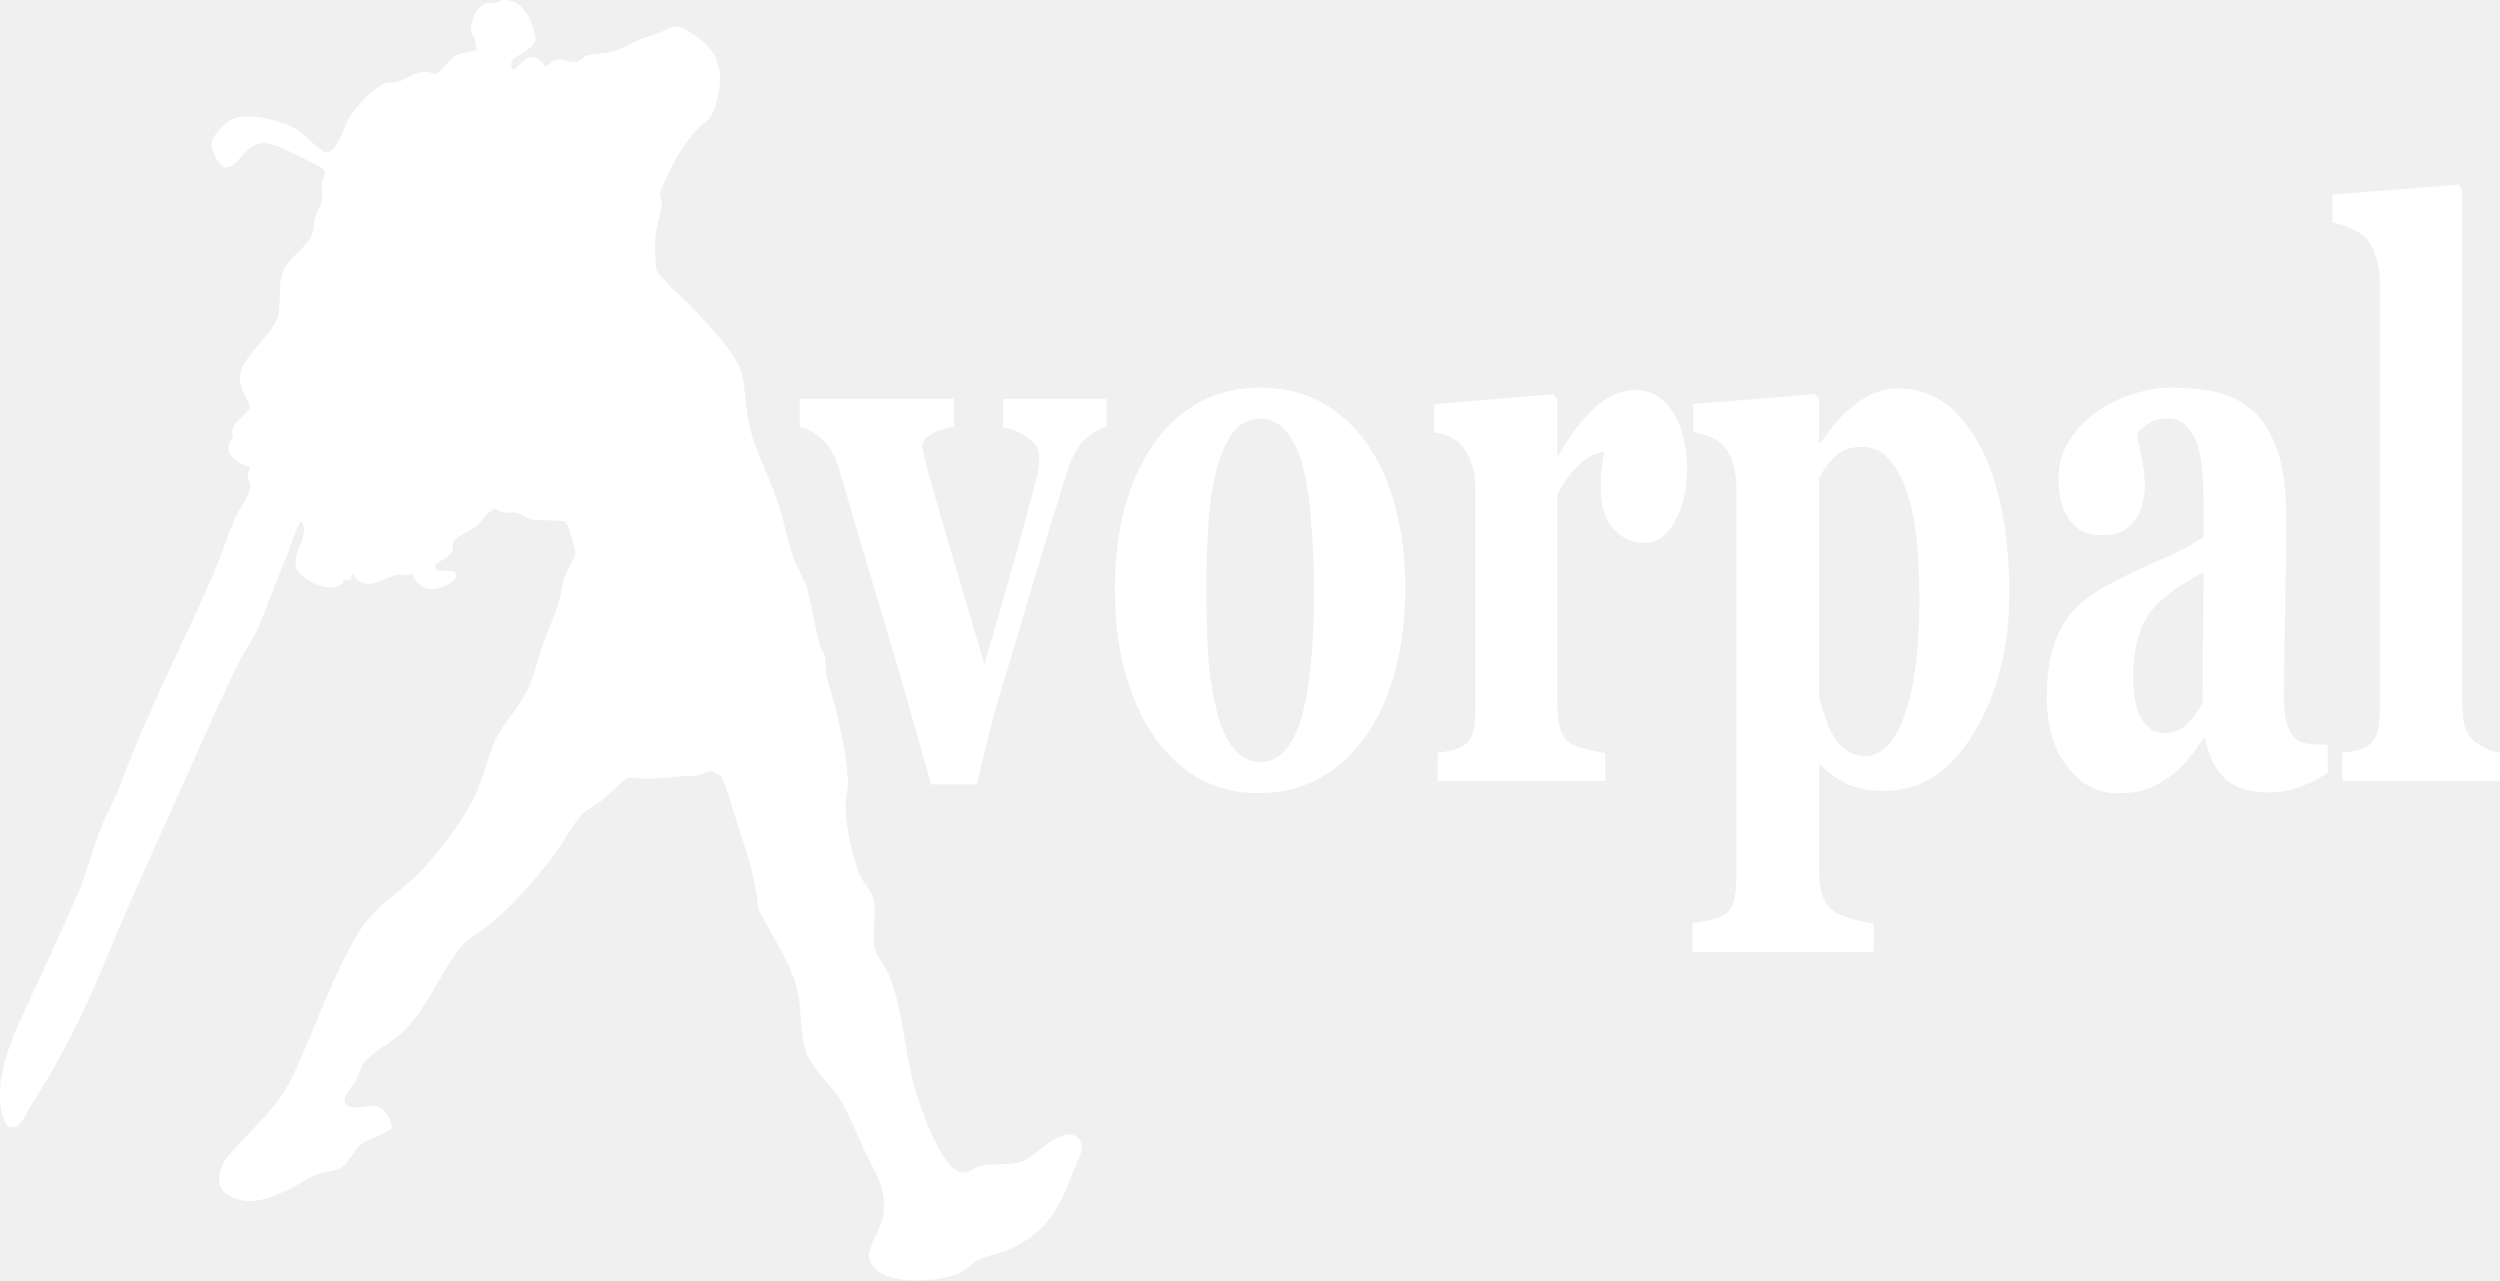
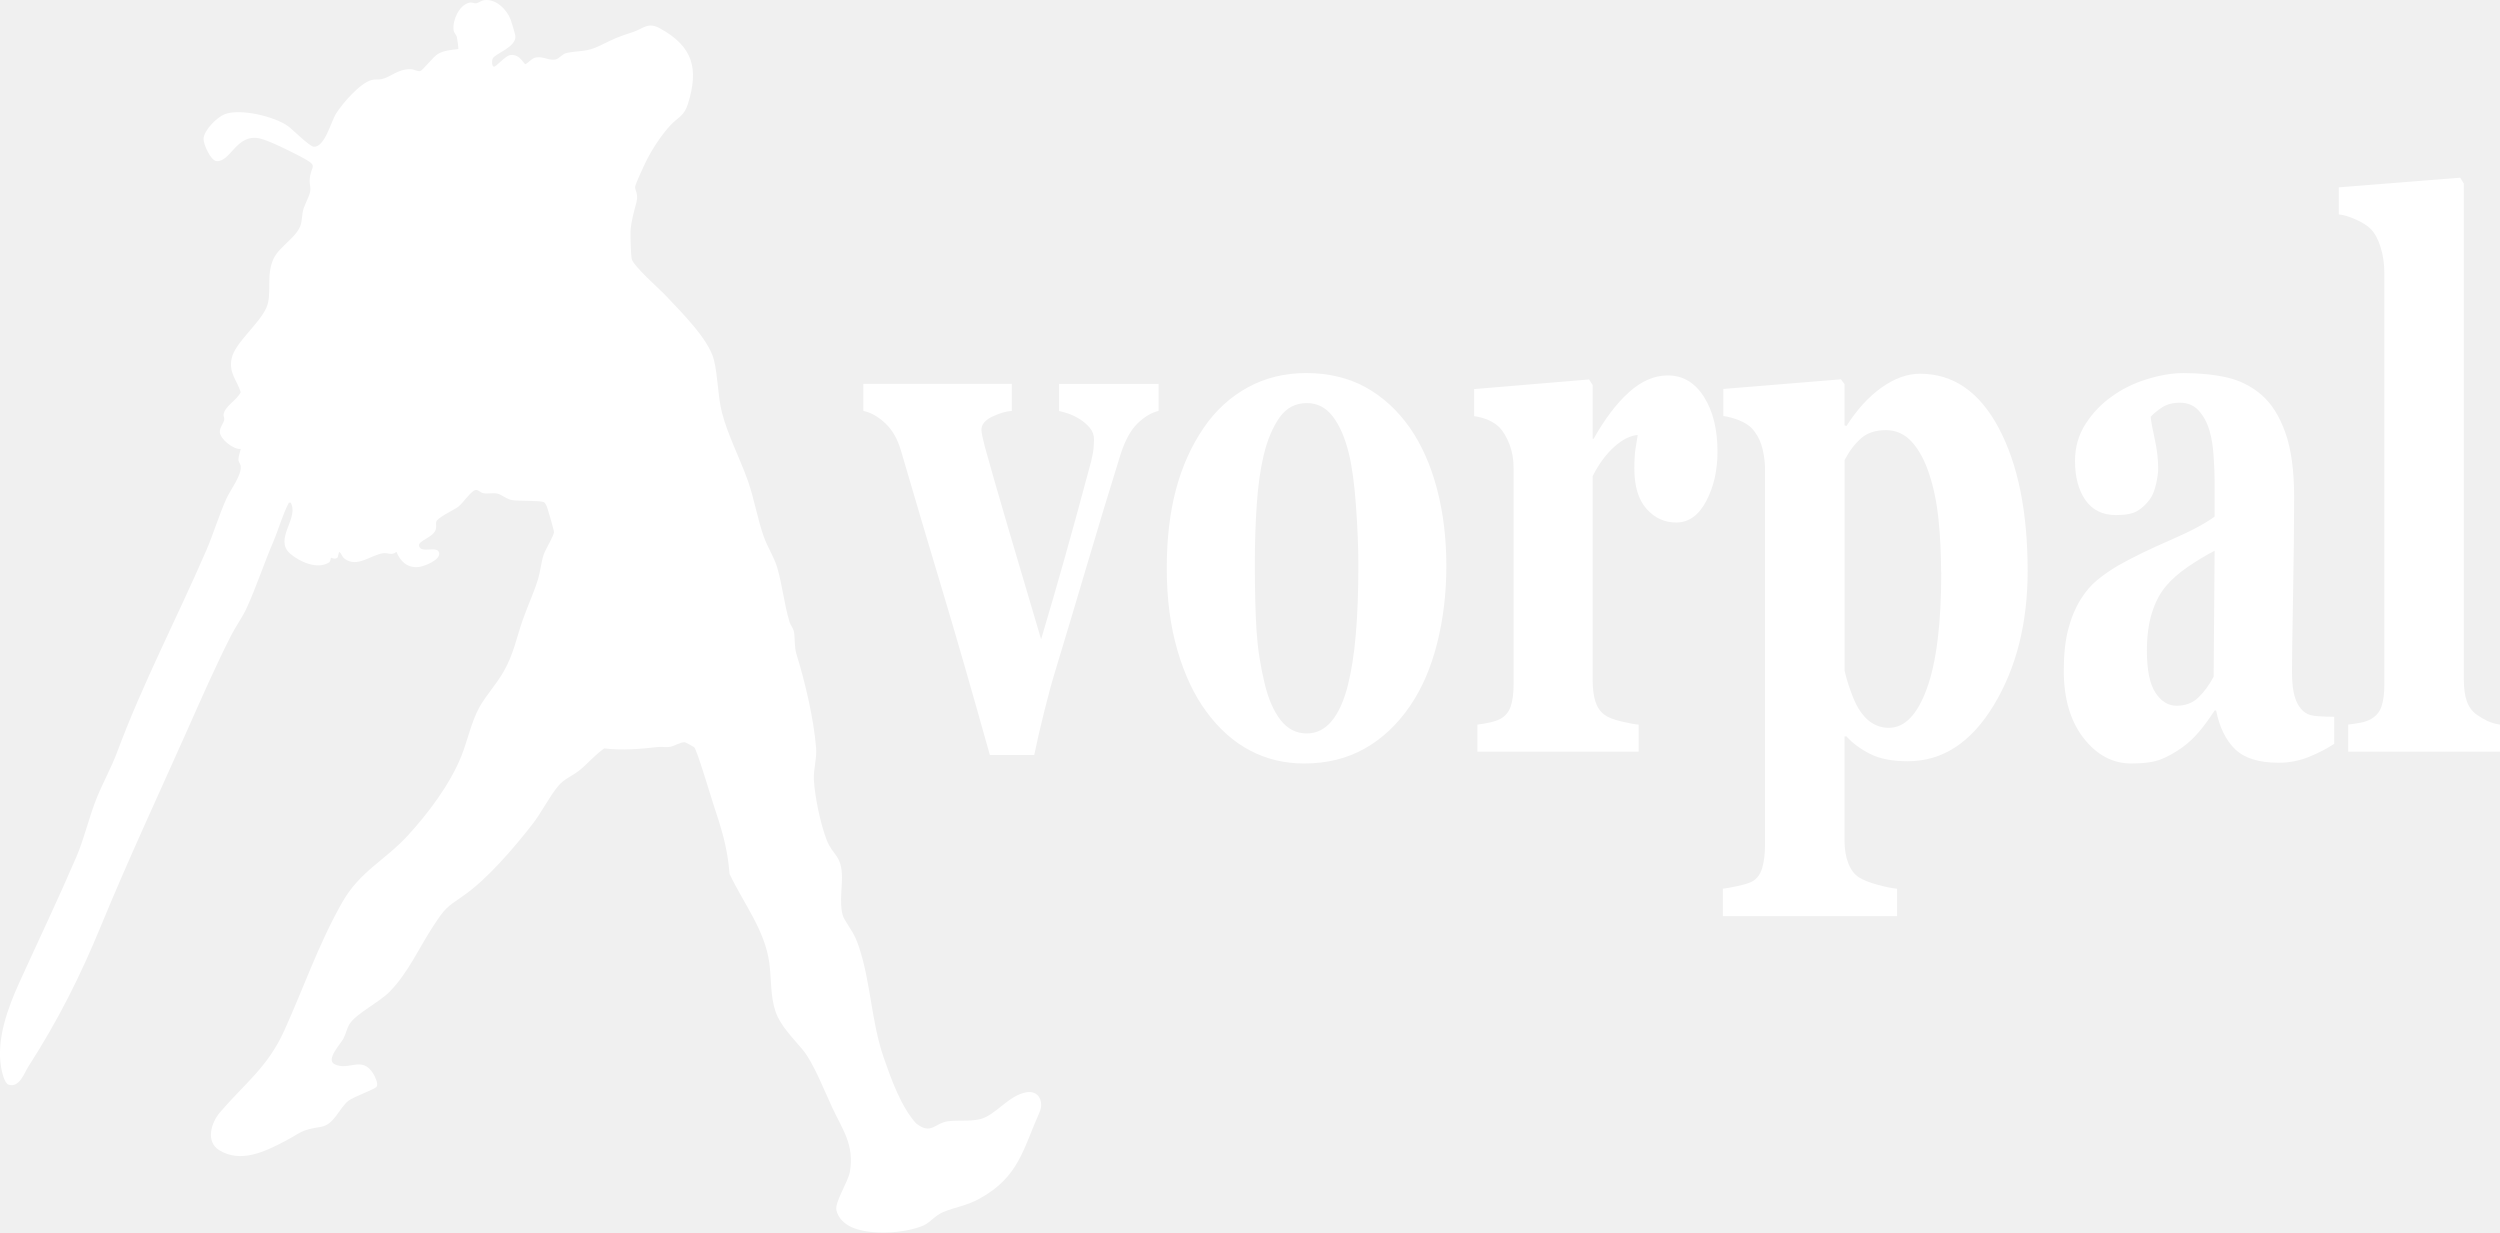
- <svg xmlns="http://www.w3.org/2000/svg" id="Layer_1" data-name="Layer 1" viewBox="0 0 514.19 263.37">
+ <svg xmlns="http://www.w3.org/2000/svg" id="Layer_1" data-name="Layer 1" viewBox="0 0 534.19 263.37">
  <defs>
    <style>
      .cls-1 {
        fill: #fff;
      }
    </style>
  </defs>
  <g id="boy">
    <path class="cls-1" d="M148.37,159.69c-.12-.11-1.85-1.08-2.06-1.09-.95-.06-2.22.87-3.27,1-.82.11-1.67-.07-2.48.02-3.91.44-7.48.75-11.45.3-1.91,1.31-3.55,3.28-5.31,4.69-1.5,1.2-3.23,1.8-4.47,3.28-1.97,2.34-3.62,5.75-5.65,8.34-3.93,5.01-9.57,11.66-14.76,15.23-3.63,2.49-3.84,2.62-6.33,6.41-3.05,4.64-5.34,9.93-9.27,13.97-2.24,2.31-7.18,4.72-8.59,6.91-.59.91-.82,2.18-1.34,3.16-.59,1.14-3.86,4.53-1.89,5.49,3.07,1.5,5.82-1.9,8.24,1.99.39.63,1.17,2.22.72,2.82s-4.83,2.1-6,3c-1.98,1.52-3.02,5.13-5.92,5.58-4.45.69-4.05,1.17-7.68,3.06-4.19,2.19-9.4,4.77-14.01,1.92-3-1.86-1.71-5.92.18-8.12,5.28-6.16,10.17-9.62,13.7-17.41,4.15-9.16,7.32-18.48,12.36-27.37,3.78-6.69,9.12-8.99,13.98-14.26,4.39-4.78,9.06-10.97,11.49-17,1.31-3.25,2.15-7.33,3.83-10.41,1.36-2.5,3.76-5.09,5.25-7.74,2.13-3.78,2.66-6.97,4.04-10.95,1.04-2.99,2.42-5.88,3.33-8.91.47-1.56.62-3.49,1.16-5.08.4-1.17,2.12-3.95,2.21-4.79.03-.32-1.22-4.59-1.43-5.2-.14-.39-.39-1.06-.76-1.24-.75-.36-5.31-.22-6.6-.4-1.37-.18-2.35-1.22-3.33-1.42s-2.01.08-2.93-.07c-.7-.12-1.1-.79-1.7-.7-.95.14-2.69,2.79-3.7,3.57-.94.72-4.56,2.34-4.73,3.27-.08.44.06.95-.05,1.45-.42,1.9-3.91,2.48-3.6,3.68.43,1.68,3.95-.18,4.29,1.47.31,1.54-3.31,2.94-4.5,3.03-2.35.17-3.79-1.21-4.64-3.26-.99.87-1.76.16-2.8.3-2.62.33-5.59,3.21-8.28,1.17-.59-.45-.62-1.15-1.16-1.46l-.31,1.19c-.55.57-1.38.01-1.44.06-.05.04-.04.78-.42,1.02-2.5,1.59-6.34-.18-8.31-1.91-3.4-3,1.66-7.34.29-10.54-.15-.35-.06-.38-.56-.31-1.4,2.72-2.18,5.69-3.38,8.49-1.94,4.54-3.62,9.62-5.58,13.91-.93,2.04-2.41,4.07-3.43,6.07-3.34,6.6-6.32,13.42-9.32,20.16-6.21,13.93-12.64,27.72-18.43,41.79-4.45,10.81-9.17,20.19-15.48,30-.92,1.43-1.91,4.61-4.22,3.93-.93-.27-1.46-2.72-1.62-3.64-1.07-6.05,1.42-12.78,3.89-18.22,4.05-8.91,8.3-17.81,12.17-26.81,1.78-4.15,2.74-8.68,4.44-12.8,1.34-3.26,3.04-6.28,4.31-9.69,5.48-14.69,12.75-28.55,19-42.97,1.56-3.59,2.74-7.64,4.34-11.15.85-1.86,3.09-4.72,3.05-6.71,0-.63-.46-1-.5-1.5-.04-.59.34-1.73.49-2.36-1.55.18-4.42-2.12-4.47-3.62-.03-.98.8-1.87.93-2.57.08-.44-.17-.83-.13-1.15.23-1.8,2.89-3.11,3.67-4.79-.83-2.6-2.58-4.11-1.95-7.18.69-3.37,5.82-7.3,7.41-10.83,1.32-2.93-.13-6.87,1.53-10.47,1.31-2.86,5.64-4.89,5.99-8.03.37-3.31.43-2.56,1.57-5.41.67-1.69.09-2.09.19-3.54.21-3.16,2.16-2.7-1.9-4.85-1.99-1.05-6.83-3.49-8.83-3.92-4.93-1.04-6.12,5-9.15,4.86-1.28-.06-2.87-3.68-2.81-4.79.1-1.82,2.85-4.58,4.51-5.23,3.31-1.3,10.71.48,13.55,2.55,1,.73,4.62,4.36,5.5,4.4,2.36.12,3.64-5.33,4.78-7.12,1.38-2.18,5.09-6.5,7.59-7.15.73-.19,1.39-.03,2.08-.17,1.97-.41,3.54-2.24,6.31-2.14.62.02,1.43.53,1.95.41.61-.14,2.76-3.05,3.83-3.67,1.31-.76,2.86-.85,4.33-1.04.09-.09-.21-2.21-.3-2.56-.15-.59-.63-.83-.71-1.55-.22-2.06,1.16-5.18,3.26-5.77.69-.2,1.05.16,1.57.1.48-.06,1.13-.61,1.83-.68,2.43-.27,4.74,2.02,5.54,4.16.2.53.97,3.08,1.01,3.51.22,2.41-4.29,3.71-4.83,4.81-.21.42-.25,1.64.25,1.75.43.09,2.44-2.36,3.52-2.49,2.07-.26,2.82,1.95,3.23,1.95.77-.43,1.37-1.29,2.27-1.44,1.59-.26,2.78.75,4.18.43.78-.18,1.4-1.2,2.36-1.39,2.89-.58,4.08-.09,7.16-1.59,3.08-1.5,3.62-1.79,6.91-2.84,2.27-.73,3.23-2.26,5.83-.83,7.08,3.9,8.35,8.58,6,16.14-.82,2.64-2.11,2.83-3.71,4.54-1.92,2.05-3.9,5.08-5.16,7.59-.46.92-2.33,4.89-2.42,5.6-.09.67.75,1.47.29,3.26-.52,2.04-1.14,4.06-1.27,6.23-.05.9.08,5.14.24,5.88.36,1.59,5.89,6.38,7.33,7.92,3.23,3.46,9.17,9.27,10.26,13.73.86,3.53.82,7.79,1.72,11.27,1.23,4.75,3.86,9.83,5.51,14.48,1.38,3.9,2.05,8.17,3.44,12.05.74,2.08,2.2,4.39,2.81,6.43,1.13,3.74,1.48,7.87,2.69,11.8.2.64.75,1.27.88,1.86.33,1.49.06,3.29.57,4.93,1.83,5.91,3.7,13.78,4.2,20.03.19,2.37-.58,4.49-.48,6.72.17,3.61,1.43,9.61,2.75,12.99s3.23,3.16,3.26,7.98c.02,2.49-.71,6.82.54,8.95,1.39,2.37,2.12,3.01,3.09,5.91,2.57,7.75,2.61,15.91,5.3,23.68,1.58,4.55,3.74,10.58,6.94,14.05,3.22,2.49,3.9-.08,6.77-.48,2.13-.29,4.57.08,6.81-.44,3.37-.78,6.09-5.11,9.98-5.76,2.7-.46,3.74,2.13,2.78,4.28-3.53,7.91-4.39,13.79-12.79,18.44-2.8,1.55-5.17,1.78-7.84,2.9-1.71.72-2.7,2.2-4.16,2.84-3.9,1.72-11.36,2.14-15.26.41-1.57-.69-2.96-1.92-3.35-3.66s2.51-6.04,2.88-8.23c.97-5.7-1.5-8.89-3.74-13.64-1.62-3.44-4.01-9.62-6.33-12.41-1.94-2.34-4.81-5.16-5.82-8.17-1.12-3.31-.87-7.06-1.33-10.42-.96-7.04-5.52-12.71-8.49-18.99-.43-5.67-1.76-9.76-3.49-14.99-.55-1.66-3.48-11.54-4.06-12.06h.03Z" />
  </g>
  <g id="vorpal">
    <g>
-       <path class="cls-1" d="M227.56,87.8c-1.55.37-3.05,1.27-4.51,2.69-1.46,1.43-2.67,3.64-3.63,6.66-2.4,7.71-4.76,15.49-7.08,23.33-2.32,7.84-4.59,15.44-6.82,22.78-.69,2.22-1.47,5.07-2.34,8.56s-1.61,6.66-2.19,9.51h-9.48c-3.95-14.1-7.32-25.8-10.12-35.1-2.8-9.3-5.76-19.28-8.88-29.95-.72-2.48-1.85-4.44-3.37-5.86-1.53-1.43-3.08-2.3-4.66-2.61v-5.78h31.72v5.78c-1.17.05-2.54.45-4.12,1.19s-2.37,1.69-2.37,2.85c0,.32.07.79.21,1.43.14.63.31,1.35.51,2.14,1.1,4.01,2.76,9.79,4.98,17.34s4.57,15.49,7.05,23.84c1.71-5.75,3.35-11.39,4.91-16.91s3.49-12.55,5.78-21.1c.31-1.27.49-2.3.54-3.09s.08-1.32.08-1.58c0-.95-.3-1.78-.9-2.5-.6-.71-1.32-1.33-2.14-1.86-.86-.53-1.69-.92-2.48-1.19-.79-.26-1.45-.45-1.96-.55v-5.78h21.27v5.78-.02h0Z" />
-       <path class="cls-1" d="M281.22,91.36c2.54,3.64,4.48,8,5.82,13.07s2.01,10.56,2.01,16.48-.66,11.4-1.98,16.6-3.25,9.65-5.79,13.35c-2.71,3.96-5.95,7-9.71,9.11-3.76,2.11-8.06,3.17-12.9,3.17-4.19,0-8.04-.92-11.56-2.77s-6.63-4.62-9.35-8.32c-2.61-3.54-4.67-7.91-6.18-13.11s-2.27-11.02-2.27-17.47.66-11.98,1.98-16.92c1.32-4.94,3.3-9.33,5.95-13.19,2.54-3.7,5.67-6.56,9.4-8.6,3.72-2.03,7.89-3.05,12.49-3.05s9.04,1.02,12.69,3.05c3.66,2.03,6.79,4.9,9.4,8.6h0ZM268.04,146.27c.75-2.96,1.31-6.55,1.67-10.78.36-4.23.54-9.14.54-14.74,0-3.7-.17-7.92-.51-12.68-.34-4.75-.86-8.5-1.54-11.25-.82-3.33-1.97-5.94-3.42-7.84-1.46-1.9-3.3-2.85-5.54-2.85-2.44,0-4.39,1.03-5.84,3.09s-2.58,4.73-3.37,8c-.72,3.01-1.22,6.54-1.49,10.58-.28,4.04-.41,8.25-.41,12.64,0,5.76.12,10.52.36,14.3s.82,7.57,1.75,11.37c.79,3.28,1.92,5.86,3.4,7.76s3.35,2.85,5.61,2.85c2.06,0,3.83-.88,5.3-2.65,1.48-1.77,2.64-4.37,3.5-7.8h0Z" />
-       <path class="cls-1" d="M346.99,96.51c0,4.01-.81,7.54-2.42,10.58-1.61,3.04-3.74,4.56-6.39,4.56-2.51,0-4.63-.97-6.36-2.92-1.73-1.95-2.6-4.81-2.6-8.6,0-1.84.09-3.27.26-4.3s.33-1.99.46-2.88c-1.58.11-3.24.94-5,2.51-1.75,1.57-3.3,3.66-4.63,6.28v43.5c0,1.85.19,3.38.57,4.6s1.01,2.17,1.9,2.85c.75.58,1.98,1.07,3.68,1.47,1.7.4,2.93.62,3.68.67v5.78h-34.45v-5.78c.86-.11,1.73-.25,2.6-.44.88-.19,1.62-.44,2.24-.75,1.1-.58,1.85-1.48,2.27-2.69.41-1.21.62-2.8.62-4.75v-46.11c0-1.9-.29-3.61-.87-5.11-.58-1.51-1.29-2.71-2.11-3.61-.62-.63-1.4-1.16-2.34-1.58s-1.98-.71-3.12-.87v-5.78l24.56-2.06.77,1.19v11.49h.21c2.37-4.23,4.88-7.54,7.54-9.94s5.43-3.6,8.32-3.6c3.19,0,5.76,1.52,7.7,4.56s2.91,6.96,2.91,11.77v-.04h0Z" />
-       <path class="cls-1" d="M413.26,122.02c0,11.15-2.42,20.71-7.25,28.68-4.83,7.98-10.95,11.96-18.36,11.96-3.29,0-5.97-.51-8.02-1.55-2.06-1.03-3.76-2.28-5.09-3.76h-.41v22.26c0,1.85.27,3.46.8,4.83s1.28,2.38,2.24,3.01c.93.58,2.24,1.11,3.94,1.58,1.7.48,3.12.76,4.25.87v5.86h-37.23v-5.86c.86-.11,1.94-.3,3.24-.59s2.28-.59,2.94-.91c1.1-.58,1.84-1.57,2.24-2.97.39-1.4.59-3,.59-4.79v-81.05c-.1-1.74-.37-3.27-.8-4.6-.43-1.32-1.11-2.48-2.03-3.49-.69-.69-1.6-1.25-2.73-1.7s-2.25-.75-3.35-.91v-5.78l25.13-2.06.77,1.03v8.79l.41.16c2.26-3.54,4.77-6.28,7.53-8.24,2.76-1.95,5.49-2.93,8.2-2.93,7.1,0,12.7,3.87,16.82,11.61,4.11,7.74,6.17,17.92,6.17,30.54h0ZM394.77,122.34c0-3.96-.19-7.75-.56-11.37s-1.04-6.85-2-9.71c-.93-2.85-2.15-5.12-3.67-6.81-1.52-1.69-3.38-2.54-5.57-2.54s-4.01.59-5.34,1.78c-1.34,1.19-2.5,2.73-3.49,4.63v44.92c.21,1.06.6,2.42,1.18,4.08s1.16,3,1.75,4c.86,1.43,1.83,2.48,2.93,3.17s2.29,1.03,3.6,1.03c3.39,0,6.1-2.81,8.14-8.44s3.06-13.88,3.06-24.76l-.03.02h0Z" />
-       <path class="cls-1" d="M478.76,158.94c-1.51,1-3.29,1.93-5.34,2.77-2.06.84-4.23,1.27-6.53,1.27-4.21,0-7.31-.96-9.3-2.89s-3.34-4.69-4.06-8.28h-.31c-1.17,1.8-2.29,3.33-3.38,4.6-1.08,1.27-2.24,2.35-3.48,3.25-1.62,1.16-3.17,2.03-4.67,2.61s-3.58.87-6.27.87c-3.99,0-7.39-1.81-10.21-5.43s-4.23-8.42-4.23-14.4c0-3.44.31-6.36.93-8.77s1.5-4.54,2.63-6.39c1.03-1.69,2.23-3.09,3.58-4.21,1.36-1.11,2.85-2.14,4.46-3.09,3.1-1.75,6.81-3.56,11.14-5.43,4.33-1.88,7.5-3.56,9.49-5.04v-7.61c0-1.32-.07-3.06-.21-5.23s-.43-3.99-.87-5.47c-.48-1.69-1.24-3.12-2.27-4.28s-2.39-1.74-4.07-1.74c-1.51,0-2.77.33-3.79.99s-1.83,1.33-2.45,2.02c.1,1.06.4,2.67.88,4.83.48,2.17.72,4.25.72,6.26,0,.9-.16,2.02-.47,3.37-.31,1.35-.76,2.42-1.34,3.21-.79,1.06-1.68,1.88-2.66,2.46s-2.49.87-4.52.87c-2.89,0-5.08-1.07-6.56-3.21s-2.22-4.92-2.22-8.36c0-2.96.76-5.61,2.29-7.96s3.39-4.29,5.59-5.82c2.16-1.58,4.65-2.81,7.47-3.68,2.81-.87,5.42-1.31,7.83-1.31,3.33,0,6.39.3,9.17.91s5.29,1.86,7.52,3.76c2.13,1.85,3.82,4.53,5.07,8.04s1.88,8.09,1.88,13.75c0,5.97-.08,13.05-.23,21.23-.15,8.19-.23,13.58-.23,16.16,0,2.38.23,4.25.7,5.63.46,1.37,1.18,2.4,2.14,3.09.58.42,1.5.67,2.76.75,1.25.08,2.39.12,3.42.12v5.78h0ZM453.22,117.67c-1.93,1.01-3.84,2.16-5.74,3.46-1.89,1.3-3.45,2.66-4.65,4.09-1.27,1.48-2.27,3.38-3,5.68-.72,2.3-1.09,5.02-1.09,8.14,0,4.13.61,7.12,1.83,8.98s2.73,2.78,4.52,2.78c1.89,0,3.45-.6,4.68-1.79,1.22-1.19,2.3-2.66,3.23-4.41l.21-26.92h.01Z" />
-       <path class="cls-1" d="M514.19,160.61h-32.44v-5.78c.9-.11,1.77-.24,2.62-.4s1.6-.42,2.26-.79c1.11-.63,1.86-1.55,2.25-2.73.4-1.19.6-2.76.6-4.71V58.41c0-2.01-.27-3.87-.8-5.59s-1.25-3.02-2.14-3.92c-.69-.69-1.73-1.35-3.12-1.98-1.39-.63-2.62-1-3.68-1.11v-5.78l25.95-2.06.77,1.27v105.93c0,1.95.22,3.54.67,4.75.45,1.22,1.18,2.17,2.18,2.85.69.48,1.42.9,2.18,1.27s1.66.63,2.7.79v5.78Z" />
+       <path class="cls-1" d="M247.56,87.8c-1.55.37-3.05,1.27-4.51,2.69-1.46,1.43-2.67,3.64-3.63,6.66-2.4,7.71-4.76,15.49-7.08,23.33-2.32,7.84-4.59,15.44-6.82,22.78-.69,2.22-1.47,5.07-2.34,8.56s-1.61,6.66-2.19,9.51h-9.48c-3.95-14.1-7.32-25.8-10.12-35.1-2.8-9.3-5.76-19.28-8.88-29.95-.72-2.48-1.85-4.44-3.37-5.86-1.53-1.43-3.08-2.3-4.66-2.61v-5.78h31.72v5.78c-1.17.05-2.54.45-4.12,1.19s-2.37,1.69-2.37,2.85c0,.32.07.79.21,1.43.14.63.31,1.35.51,2.14,1.1,4.01,2.76,9.79,4.98,17.34s4.57,15.49,7.05,23.84c1.71-5.75,3.35-11.39,4.91-16.91s3.49-12.55,5.78-21.1c.31-1.27.49-2.3.54-3.09s.08-1.32.08-1.58c0-.95-.3-1.78-.9-2.5-.6-.71-1.32-1.33-2.14-1.86-.86-.53-1.69-.92-2.48-1.19-.79-.26-1.45-.45-1.96-.55v-5.78h21.27v5.78-.02h0Z" />
+       <path class="cls-1" d="M301.22,91.36c2.54,3.64,4.48,8,5.82,13.07s2.01,10.56,2.01,16.48-.66,11.4-1.98,16.6-3.25,9.65-5.79,13.35c-2.71,3.96-5.95,7-9.71,9.11-3.76,2.11-8.06,3.17-12.9,3.17-4.19,0-8.04-.92-11.56-2.77s-6.63-4.62-9.35-8.32c-2.61-3.54-4.67-7.91-6.18-13.11s-2.27-11.02-2.27-17.47.66-11.98,1.98-16.92c1.32-4.94,3.3-9.33,5.95-13.19,2.54-3.7,5.67-6.56,9.4-8.6,3.72-2.03,7.89-3.05,12.49-3.05s9.04,1.02,12.69,3.05c3.66,2.03,6.79,4.9,9.4,8.6h0ZM288.04,146.27c.75-2.96,1.31-6.55,1.67-10.78.36-4.23.54-9.14.54-14.74,0-3.7-.17-7.92-.51-12.68-.34-4.75-.86-8.5-1.54-11.25-.82-3.33-1.97-5.94-3.42-7.84-1.46-1.9-3.3-2.85-5.54-2.85-2.44,0-4.39,1.03-5.84,3.09s-2.58,4.73-3.37,8c-.72,3.01-1.22,6.54-1.49,10.58-.28,4.04-.41,8.25-.41,12.64,0,5.76.12,10.52.36,14.3s.82,7.57,1.75,11.37c.79,3.28,1.92,5.86,3.4,7.76s3.35,2.85,5.61,2.85c2.06,0,3.83-.88,5.3-2.65,1.48-1.77,2.64-4.37,3.5-7.8h0Z" />
+       <path class="cls-1" d="M366.99,96.51c0,4.01-.81,7.54-2.42,10.58-1.61,3.04-3.74,4.56-6.39,4.56-2.51,0-4.63-.97-6.36-2.92-1.73-1.95-2.6-4.81-2.6-8.6,0-1.84.09-3.27.26-4.3s.33-1.99.46-2.88c-1.58.11-3.24.94-5,2.51-1.75,1.57-3.3,3.66-4.63,6.28v43.5c0,1.85.19,3.38.57,4.6s1.01,2.17,1.9,2.85c.75.58,1.98,1.07,3.68,1.47,1.7.4,2.93.62,3.68.67v5.78h-34.45v-5.78c.86-.11,1.73-.25,2.6-.44.88-.19,1.62-.44,2.24-.75,1.1-.58,1.85-1.48,2.27-2.69.41-1.21.62-2.8.62-4.75v-46.11c0-1.9-.29-3.61-.87-5.11-.58-1.51-1.29-2.71-2.11-3.61-.62-.63-1.4-1.16-2.34-1.58s-1.98-.71-3.12-.87v-5.78l24.56-2.06.77,1.19v11.49h.21c2.37-4.23,4.88-7.54,7.54-9.94s5.43-3.6,8.32-3.6c3.19,0,5.76,1.52,7.7,4.56s2.91,6.96,2.91,11.77v-.04h0Z" />
+       <path class="cls-1" d="M433.26,122.02c0,11.15-2.42,20.71-7.25,28.68-4.83,7.98-10.95,11.96-18.36,11.96-3.29,0-5.97-.51-8.02-1.55-2.06-1.03-3.76-2.28-5.09-3.76h-.41v22.26c0,1.85.27,3.46.8,4.83s1.28,2.38,2.24,3.01c.93.58,2.24,1.11,3.94,1.58,1.7.48,3.12.76,4.25.87v5.86h-37.23v-5.86c.86-.11,1.94-.3,3.24-.59s2.28-.59,2.94-.91c1.1-.58,1.84-1.57,2.24-2.97.39-1.4.59-3,.59-4.79v-81.05c-.1-1.74-.37-3.27-.8-4.6-.43-1.32-1.11-2.48-2.03-3.49-.69-.69-1.6-1.25-2.73-1.7s-2.25-.75-3.35-.91v-5.78l25.13-2.06.77,1.03v8.79l.41.16c2.26-3.54,4.77-6.28,7.53-8.24,2.76-1.95,5.49-2.93,8.2-2.93,7.1,0,12.7,3.87,16.82,11.61,4.11,7.74,6.17,17.92,6.17,30.54h0ZM414.77,122.34c0-3.96-.19-7.75-.56-11.37s-1.04-6.85-2-9.71c-.93-2.85-2.15-5.12-3.67-6.81-1.52-1.69-3.38-2.54-5.57-2.54s-4.01.59-5.34,1.78c-1.34,1.19-2.5,2.73-3.49,4.63v44.92c.21,1.06.6,2.42,1.18,4.08s1.16,3,1.75,4c.86,1.43,1.83,2.48,2.93,3.17s2.29,1.03,3.6,1.03c3.39,0,6.1-2.81,8.14-8.44s3.06-13.88,3.06-24.76l-.03.02h0Z" />
+       <path class="cls-1" d="M498.76,158.94c-1.51,1-3.29,1.93-5.34,2.77-2.06.84-4.23,1.27-6.53,1.27-4.21,0-7.31-.96-9.3-2.89s-3.34-4.69-4.06-8.28h-.31c-1.17,1.8-2.29,3.33-3.38,4.6-1.08,1.27-2.24,2.35-3.48,3.25-1.62,1.16-3.17,2.03-4.67,2.61s-3.58.87-6.27.87c-3.99,0-7.39-1.81-10.21-5.43s-4.23-8.42-4.23-14.4c0-3.44.31-6.36.93-8.77s1.5-4.54,2.63-6.39c1.03-1.69,2.23-3.09,3.58-4.21,1.36-1.11,2.85-2.14,4.46-3.09,3.1-1.75,6.81-3.56,11.14-5.43,4.33-1.88,7.5-3.56,9.49-5.04v-7.61c0-1.32-.07-3.06-.21-5.23s-.43-3.99-.87-5.47c-.48-1.69-1.24-3.12-2.27-4.28s-2.39-1.74-4.07-1.74c-1.51,0-2.77.33-3.79.99s-1.83,1.33-2.45,2.02c.1,1.06.4,2.67.88,4.83.48,2.17.72,4.25.72,6.26,0,.9-.16,2.02-.47,3.37-.31,1.35-.76,2.42-1.34,3.21-.79,1.06-1.68,1.88-2.66,2.46s-2.49.87-4.52.87c-2.89,0-5.08-1.07-6.56-3.21s-2.22-4.92-2.22-8.36c0-2.96.76-5.61,2.29-7.96s3.39-4.29,5.59-5.82c2.16-1.58,4.65-2.81,7.47-3.68,2.81-.87,5.42-1.31,7.83-1.31,3.33,0,6.39.3,9.17.91s5.29,1.86,7.52,3.76c2.13,1.85,3.82,4.53,5.07,8.04s1.88,8.09,1.88,13.75c0,5.97-.08,13.05-.23,21.23-.15,8.19-.23,13.58-.23,16.16,0,2.38.23,4.25.7,5.63.46,1.37,1.18,2.4,2.14,3.09.58.42,1.5.67,2.76.75,1.25.08,2.39.12,3.42.12v5.78h0ZM473.22,117.67c-1.93,1.01-3.84,2.16-5.74,3.46-1.89,1.3-3.45,2.66-4.65,4.09-1.27,1.48-2.27,3.38-3,5.68-.72,2.3-1.09,5.02-1.09,8.14,0,4.13.61,7.12,1.83,8.98s2.73,2.78,4.52,2.78c1.89,0,3.45-.6,4.68-1.79,1.22-1.19,2.3-2.66,3.23-4.41l.21-26.92h.01Z" />
+       <path class="cls-1" d="M534.19,160.61h-32.44v-5.78c.9-.11,1.77-.24,2.62-.4s1.6-.42,2.26-.79c1.11-.63,1.86-1.55,2.25-2.73.4-1.19.6-2.76.6-4.71V58.41c0-2.01-.27-3.87-.8-5.59s-1.25-3.02-2.14-3.92c-.69-.69-1.73-1.35-3.12-1.98-1.39-.63-2.62-1-3.68-1.11v-5.78l25.95-2.06.77,1.27v105.93c0,1.95.22,3.54.67,4.75.45,1.22,1.18,2.17,2.18,2.85.69.48,1.42.9,2.18,1.27s1.66.63,2.7.79v5.78Z" />
    </g>
  </g>
</svg>
